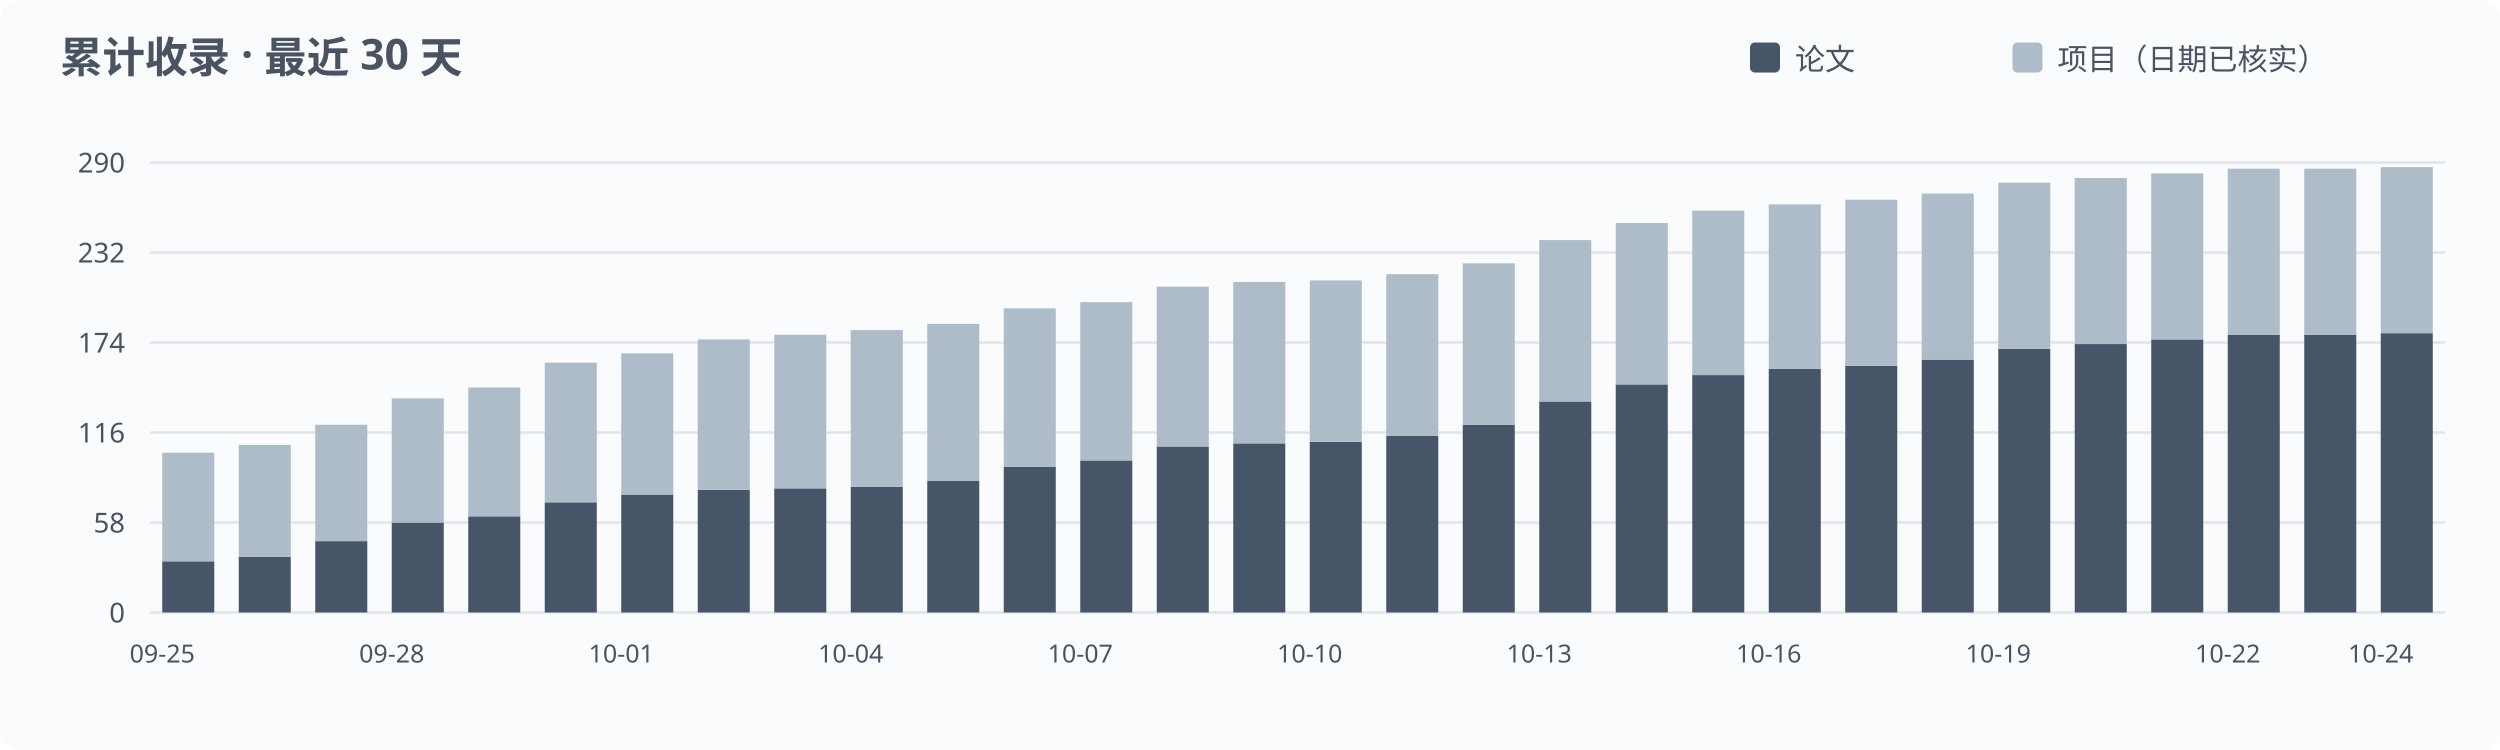
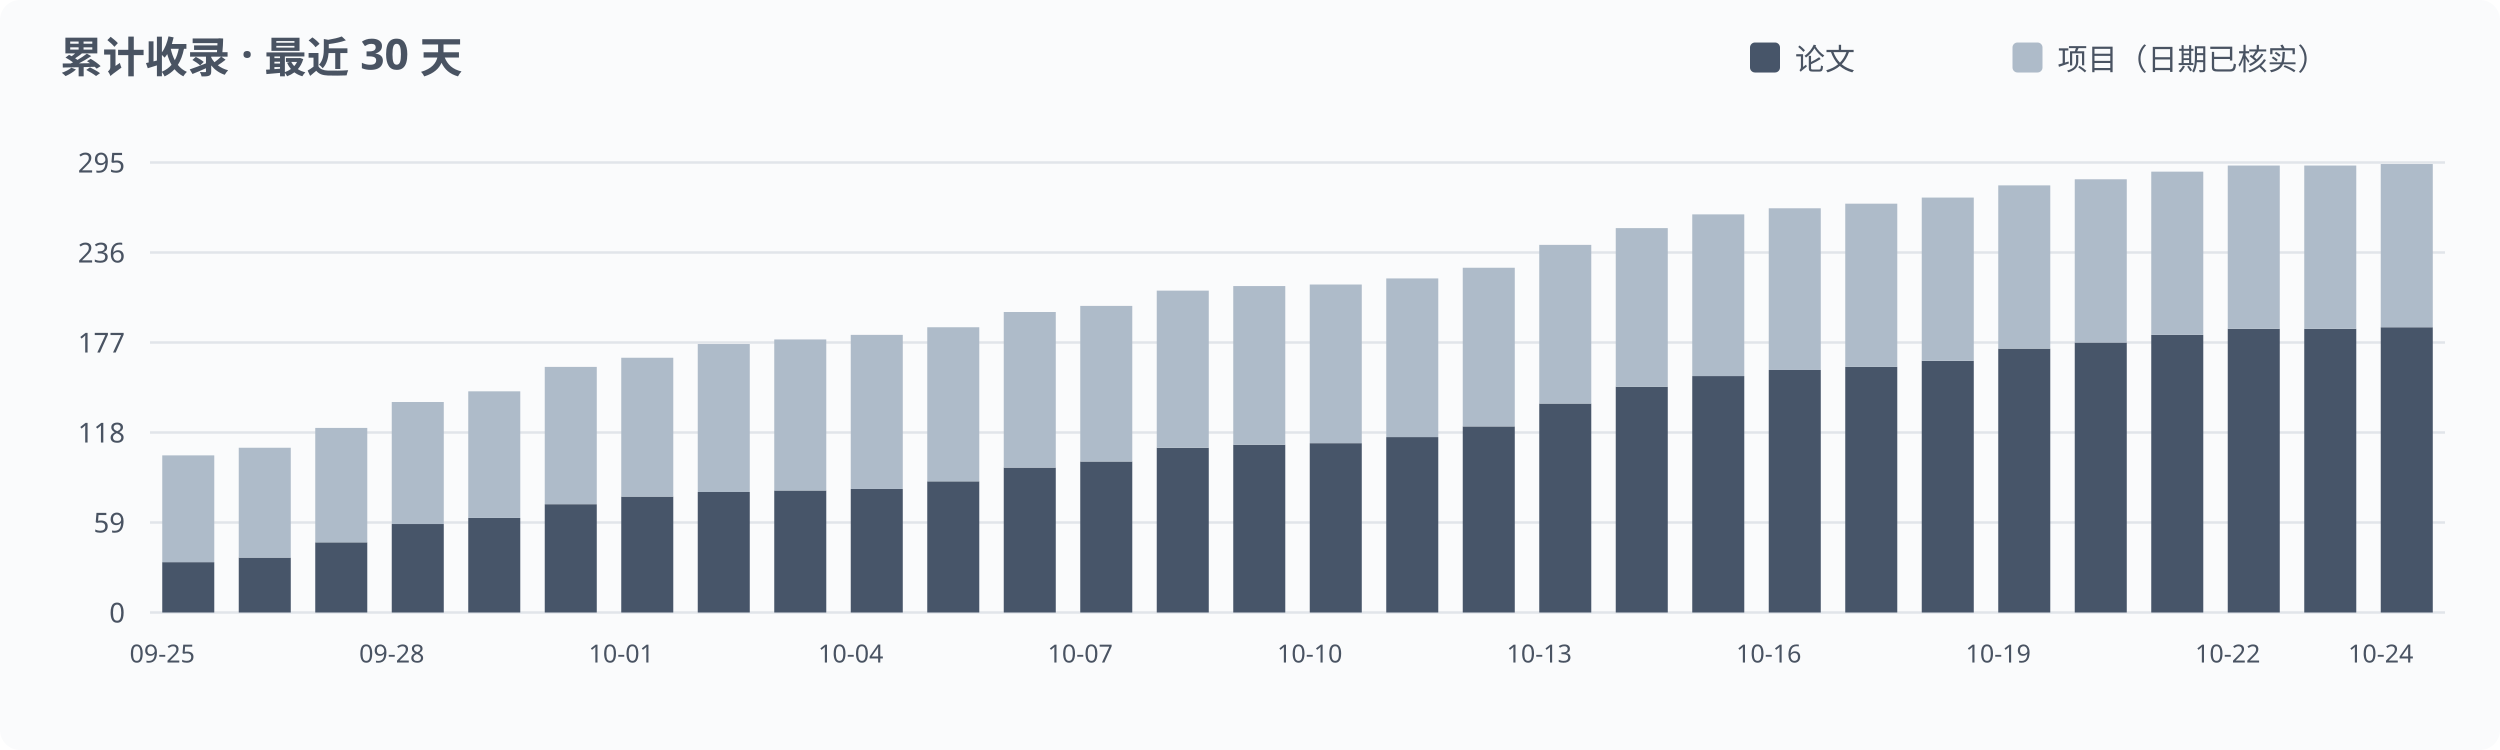
<svg xmlns="http://www.w3.org/2000/svg" width="1000" height="300" viewBox="0 0 1000 300" role="img" aria-labelledby="title desc">
  <rect width="100%" height="100%" rx="8" fill="#fafbfc" />
  <g font-family="system-ui,sans-serif" fill="#495362">
    <text x="24" y="29" font-size="17" font-weight="600">累计收录 · 最近 30 天</text>
    <rect x="700" y="17" width="12" height="12" rx="2" fill="#475569" />
    <text x="718" y="28" font-size="12">论文</text>
    <rect x="805" y="17" width="12" height="12" rx="2" fill="#aebbc9" />
    <text x="823" y="28" font-size="12">项目（日期已核实）</text>
    <path d="M60 245.0H978" stroke="#e1e5ea" />
    <text x="50" y="249.0" text-anchor="end" font-size="11">0</text>
    <path d="M60 209.0H978" stroke="#e1e5ea" />
-     <text x="50" y="213.0" text-anchor="end" font-size="11">58</text>
+     <text x="50" y="213.0" text-anchor="end" font-size="11">59</text>
    <path d="M60 173.0H978" stroke="#e1e5ea" />
-     <text x="50" y="177.0" text-anchor="end" font-size="11">116</text>
+     <text x="50" y="177.0" text-anchor="end" font-size="11">118</text>
    <path d="M60 137.0H978" stroke="#e1e5ea" />
-     <text x="50" y="141.0" text-anchor="end" font-size="11">174</text>
+     <text x="50" y="141.0" text-anchor="end" font-size="11">177</text>
    <path d="M60 101.0H978" stroke="#e1e5ea" />
-     <text x="50" y="105.0" text-anchor="end" font-size="11">232</text>
+     <text x="50" y="105.0" text-anchor="end" font-size="11">236</text>
    <path d="M60 65.0H978" stroke="#e1e5ea" />
-     <text x="50" y="69.0" text-anchor="end" font-size="11">290</text>
-     <rect x="64.90" y="224.52" width="20.81" height="20.48" fill="#475569" />
-     <rect x="64.90" y="181.07" width="20.81" height="43.45" fill="#aebbc9" />
+     <text x="50" y="69.0" text-anchor="end" font-size="11">295</text>
+     <rect x="64.90" y="224.86" width="20.81" height="20.14" fill="#475569" />
+     <rect x="64.90" y="182.15" width="20.81" height="42.71" fill="#aebbc9" />
    <text x="64.90" y="265" text-anchor="middle" font-size="10">09-25</text>
-     <rect x="95.50" y="222.66" width="20.81" height="22.34" fill="#475569" />
-     <rect x="95.50" y="177.97" width="20.81" height="44.69" fill="#aebbc9" />
-     <rect x="126.10" y="216.45" width="20.81" height="28.55" fill="#475569" />
-     <rect x="126.10" y="169.90" width="20.81" height="46.55" fill="#aebbc9" />
-     <rect x="156.70" y="209.00" width="20.81" height="36.00" fill="#475569" />
-     <rect x="156.70" y="159.34" width="20.81" height="49.66" fill="#aebbc9" />
+     <rect x="95.50" y="223.03" width="20.81" height="21.97" fill="#475569" />
+     <rect x="95.50" y="179.10" width="20.81" height="43.93" fill="#aebbc9" />
+     <rect x="126.10" y="216.93" width="20.81" height="28.07" fill="#475569" />
+     <rect x="126.10" y="171.17" width="20.81" height="45.76" fill="#aebbc9" />
+     <rect x="156.70" y="209.61" width="20.81" height="35.39" fill="#475569" />
+     <rect x="156.70" y="160.80" width="20.81" height="48.81" fill="#aebbc9" />
    <text x="156.70" y="265" text-anchor="middle" font-size="10">09-28</text>
-     <rect x="187.30" y="206.52" width="20.81" height="38.48" fill="#475569" />
-     <rect x="187.30" y="155.00" width="20.81" height="51.52" fill="#aebbc9" />
-     <rect x="217.90" y="200.93" width="20.81" height="44.07" fill="#475569" />
-     <rect x="217.90" y="145.07" width="20.81" height="55.86" fill="#aebbc9" />
-     <rect x="248.50" y="197.83" width="20.81" height="47.17" fill="#475569" />
-     <rect x="248.50" y="141.34" width="20.81" height="56.48" fill="#aebbc9" />
+     <rect x="187.30" y="207.17" width="20.81" height="37.83" fill="#475569" />
+     <rect x="187.30" y="156.53" width="20.81" height="50.64" fill="#aebbc9" />
+     <rect x="217.90" y="201.68" width="20.81" height="43.32" fill="#475569" />
+     <rect x="217.90" y="146.76" width="20.81" height="54.92" fill="#aebbc9" />
+     <rect x="248.50" y="198.63" width="20.81" height="46.37" fill="#475569" />
+     <rect x="248.50" y="143.10" width="20.81" height="55.53" fill="#aebbc9" />
    <text x="248.50" y="265" text-anchor="middle" font-size="10">10-01</text>
-     <rect x="279.10" y="195.97" width="20.81" height="49.03" fill="#475569" />
-     <rect x="279.10" y="135.76" width="20.81" height="60.21" fill="#aebbc9" />
-     <rect x="309.70" y="195.34" width="20.81" height="49.66" fill="#475569" />
-     <rect x="309.70" y="133.90" width="20.81" height="61.45" fill="#aebbc9" />
-     <rect x="340.30" y="194.72" width="20.81" height="50.28" fill="#475569" />
-     <rect x="340.30" y="132.03" width="20.81" height="62.69" fill="#aebbc9" />
+     <rect x="279.10" y="196.80" width="20.81" height="48.20" fill="#475569" />
+     <rect x="279.10" y="137.61" width="20.81" height="59.19" fill="#aebbc9" />
+     <rect x="309.70" y="196.19" width="20.81" height="48.81" fill="#475569" />
+     <rect x="309.70" y="135.78" width="20.81" height="60.41" fill="#aebbc9" />
+     <rect x="340.30" y="195.58" width="20.81" height="49.42" fill="#475569" />
+     <rect x="340.30" y="133.95" width="20.81" height="61.63" fill="#aebbc9" />
    <text x="340.30" y="265" text-anchor="middle" font-size="10">10-04</text>
-     <rect x="370.90" y="192.24" width="20.81" height="52.76" fill="#475569" />
-     <rect x="370.90" y="129.55" width="20.81" height="62.69" fill="#aebbc9" />
-     <rect x="401.50" y="186.66" width="20.81" height="58.34" fill="#475569" />
-     <rect x="401.50" y="123.34" width="20.81" height="63.31" fill="#aebbc9" />
-     <rect x="432.10" y="184.17" width="20.81" height="60.83" fill="#475569" />
-     <rect x="432.10" y="120.86" width="20.81" height="63.31" fill="#aebbc9" />
+     <rect x="370.90" y="192.53" width="20.81" height="52.47" fill="#475569" />
+     <rect x="370.90" y="130.90" width="20.81" height="61.63" fill="#aebbc9" />
+     <rect x="401.50" y="187.03" width="20.81" height="57.97" fill="#475569" />
+     <rect x="401.50" y="124.80" width="20.81" height="62.24" fill="#aebbc9" />
+     <rect x="432.10" y="184.59" width="20.81" height="60.41" fill="#475569" />
+     <rect x="432.10" y="122.36" width="20.81" height="62.24" fill="#aebbc9" />
    <text x="432.10" y="265" text-anchor="middle" font-size="10">10-07</text>
-     <rect x="462.70" y="178.59" width="20.81" height="66.41" fill="#475569" />
-     <rect x="462.70" y="114.66" width="20.81" height="63.93" fill="#aebbc9" />
-     <rect x="493.30" y="177.34" width="20.81" height="67.66" fill="#475569" />
-     <rect x="493.30" y="112.79" width="20.81" height="64.55" fill="#aebbc9" />
-     <rect x="523.90" y="176.72" width="20.81" height="68.28" fill="#475569" />
-     <rect x="523.90" y="112.17" width="20.81" height="64.55" fill="#aebbc9" />
+     <rect x="462.70" y="179.10" width="20.81" height="65.90" fill="#475569" />
+     <rect x="462.70" y="116.25" width="20.81" height="62.85" fill="#aebbc9" />
+     <rect x="493.30" y="177.88" width="20.81" height="67.12" fill="#475569" />
+     <rect x="493.30" y="114.42" width="20.81" height="63.46" fill="#aebbc9" />
+     <rect x="523.90" y="177.27" width="20.81" height="67.73" fill="#475569" />
+     <rect x="523.90" y="113.81" width="20.81" height="63.46" fill="#aebbc9" />
    <text x="523.90" y="265" text-anchor="middle" font-size="10">10-10</text>
-     <rect x="554.50" y="174.24" width="20.81" height="70.76" fill="#475569" />
-     <rect x="554.50" y="109.69" width="20.81" height="64.55" fill="#aebbc9" />
-     <rect x="585.10" y="169.90" width="20.81" height="75.10" fill="#475569" />
-     <rect x="585.10" y="105.34" width="20.81" height="64.55" fill="#aebbc9" />
-     <rect x="615.70" y="160.59" width="20.81" height="84.41" fill="#475569" />
-     <rect x="615.70" y="96.03" width="20.81" height="64.55" fill="#aebbc9" />
+     <rect x="554.50" y="174.83" width="20.81" height="70.17" fill="#475569" />
+     <rect x="554.50" y="111.37" width="20.81" height="63.46" fill="#aebbc9" />
+     <rect x="585.10" y="170.56" width="20.81" height="74.44" fill="#475569" />
+     <rect x="585.10" y="107.10" width="20.81" height="63.46" fill="#aebbc9" />
+     <rect x="615.70" y="161.41" width="20.81" height="83.59" fill="#475569" />
+     <rect x="615.70" y="97.95" width="20.81" height="63.46" fill="#aebbc9" />
    <text x="615.70" y="265" text-anchor="middle" font-size="10">10-13</text>
-     <rect x="646.30" y="153.76" width="20.81" height="91.24" fill="#475569" />
-     <rect x="646.30" y="89.21" width="20.81" height="64.55" fill="#aebbc9" />
-     <rect x="676.90" y="150.03" width="20.81" height="94.97" fill="#475569" />
-     <rect x="676.90" y="84.24" width="20.81" height="65.79" fill="#aebbc9" />
-     <rect x="707.50" y="147.55" width="20.81" height="97.45" fill="#475569" />
-     <rect x="707.50" y="81.76" width="20.81" height="65.79" fill="#aebbc9" />
+     <rect x="646.30" y="154.69" width="20.81" height="90.31" fill="#475569" />
+     <rect x="646.30" y="91.24" width="20.81" height="63.46" fill="#aebbc9" />
+     <rect x="676.90" y="150.42" width="20.81" height="94.58" fill="#475569" />
+     <rect x="676.90" y="85.75" width="20.81" height="64.68" fill="#aebbc9" />
+     <rect x="707.50" y="147.98" width="20.81" height="97.02" fill="#475569" />
+     <rect x="707.50" y="83.31" width="20.81" height="64.68" fill="#aebbc9" />
    <text x="707.50" y="265" text-anchor="middle" font-size="10">10-16</text>
-     <rect x="738.10" y="146.31" width="20.81" height="98.69" fill="#475569" />
-     <rect x="738.10" y="79.90" width="20.81" height="66.41" fill="#aebbc9" />
-     <rect x="768.70" y="143.83" width="20.81" height="101.17" fill="#475569" />
-     <rect x="768.70" y="77.41" width="20.81" height="66.41" fill="#aebbc9" />
-     <rect x="799.30" y="139.48" width="20.81" height="105.52" fill="#475569" />
-     <rect x="799.30" y="73.07" width="20.81" height="66.41" fill="#aebbc9" />
+     <rect x="738.10" y="146.76" width="20.81" height="98.24" fill="#475569" />
+     <rect x="738.10" y="81.47" width="20.81" height="65.29" fill="#aebbc9" />
+     <rect x="768.70" y="144.32" width="20.81" height="100.68" fill="#475569" />
+     <rect x="768.70" y="79.03" width="20.81" height="65.29" fill="#aebbc9" />
+     <rect x="799.30" y="139.44" width="20.81" height="105.56" fill="#475569" />
+     <rect x="799.30" y="74.15" width="20.81" height="65.29" fill="#aebbc9" />
    <text x="799.30" y="265" text-anchor="middle" font-size="10">10-19</text>
-     <rect x="829.90" y="137.62" width="20.81" height="107.38" fill="#475569" />
-     <rect x="829.90" y="71.21" width="20.81" height="66.41" fill="#aebbc9" />
-     <rect x="860.50" y="135.76" width="20.81" height="109.24" fill="#475569" />
-     <rect x="860.50" y="69.34" width="20.81" height="66.41" fill="#aebbc9" />
-     <rect x="891.10" y="133.90" width="20.81" height="111.10" fill="#475569" />
-     <rect x="891.10" y="67.48" width="20.81" height="66.41" fill="#aebbc9" />
+     <rect x="829.90" y="137.00" width="20.81" height="108.00" fill="#475569" />
+     <rect x="829.90" y="71.71" width="20.81" height="65.29" fill="#aebbc9" />
+     <rect x="860.50" y="133.95" width="20.81" height="111.05" fill="#475569" />
+     <rect x="860.50" y="68.66" width="20.81" height="65.29" fill="#aebbc9" />
+     <rect x="891.10" y="131.51" width="20.81" height="113.49" fill="#475569" />
+     <rect x="891.10" y="66.22" width="20.81" height="65.29" fill="#aebbc9" />
    <text x="891.10" y="265" text-anchor="middle" font-size="10">10-22</text>
-     <rect x="921.70" y="133.90" width="20.81" height="111.10" fill="#475569" />
-     <rect x="921.70" y="67.48" width="20.81" height="66.41" fill="#aebbc9" />
-     <rect x="952.30" y="133.28" width="20.81" height="111.72" fill="#475569" />
-     <rect x="952.30" y="66.86" width="20.81" height="66.41" fill="#aebbc9" />
+     <rect x="921.70" y="131.51" width="20.81" height="113.49" fill="#475569" />
+     <rect x="921.70" y="66.22" width="20.81" height="65.29" fill="#aebbc9" />
+     <rect x="952.30" y="130.90" width="20.81" height="114.10" fill="#475569" />
+     <rect x="952.30" y="65.61" width="20.81" height="65.29" fill="#aebbc9" />
    <text x="952.30" y="265" text-anchor="middle" font-size="10">10-24</text>
  </g>
</svg>
